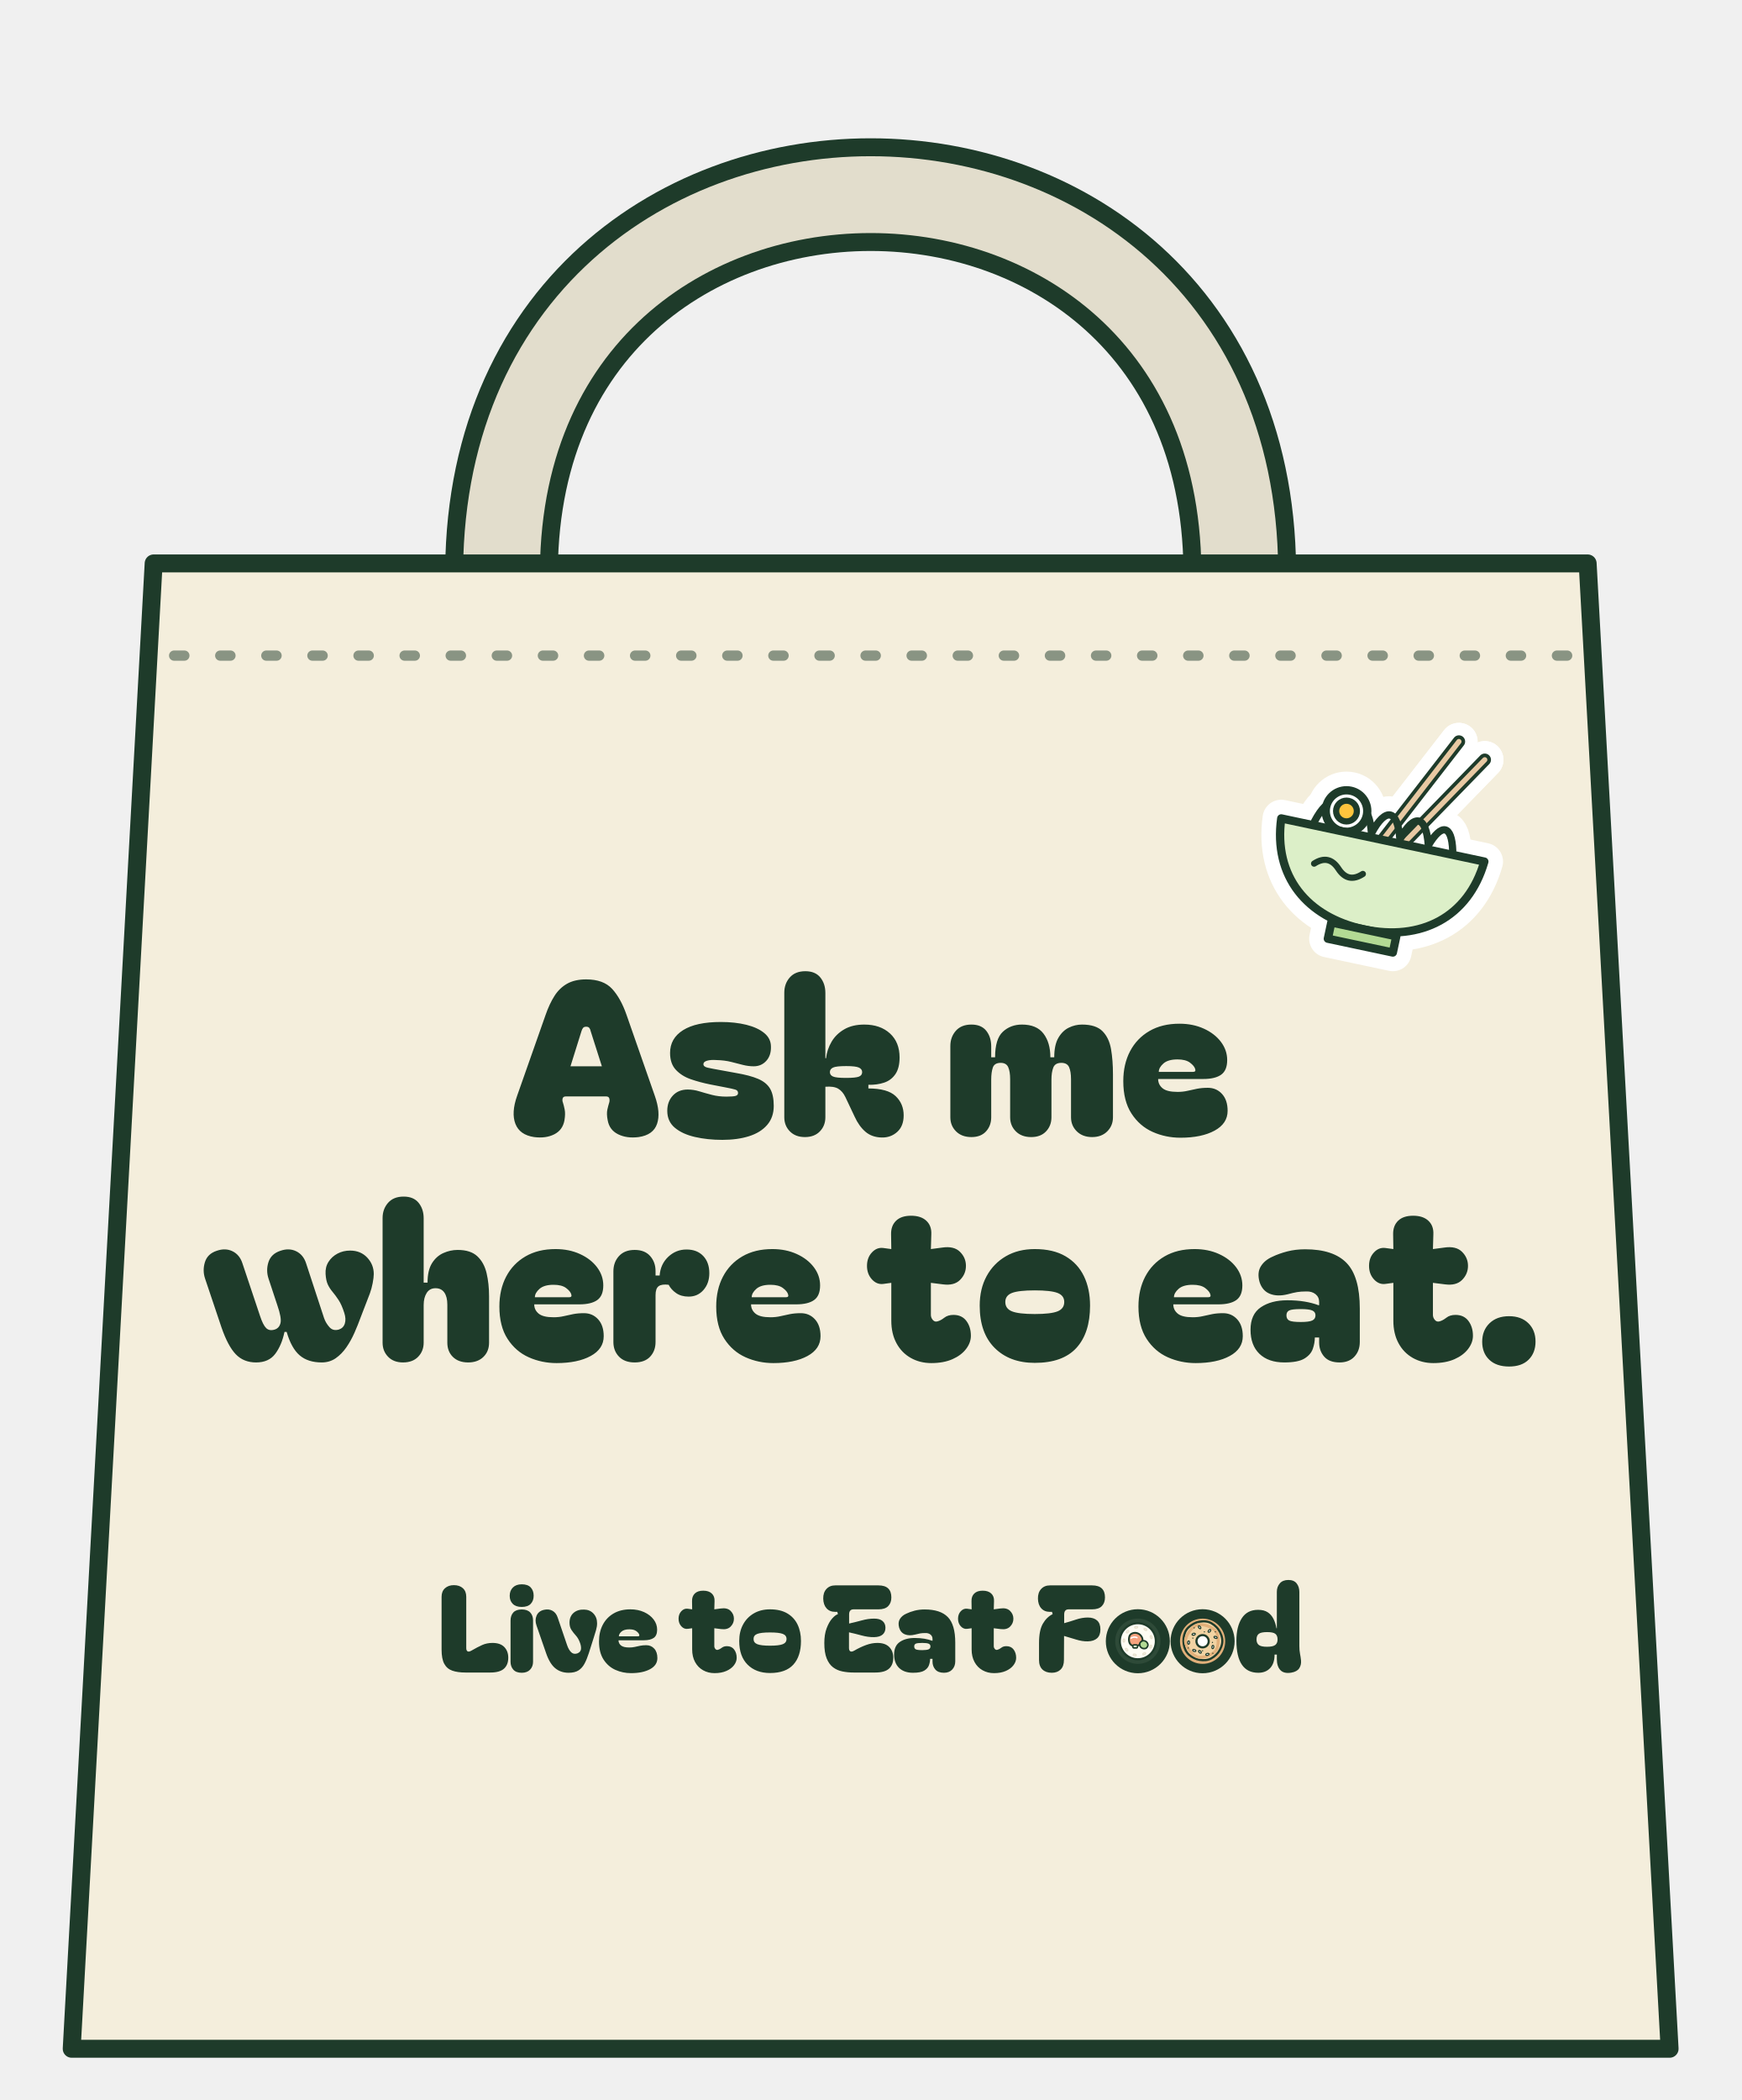
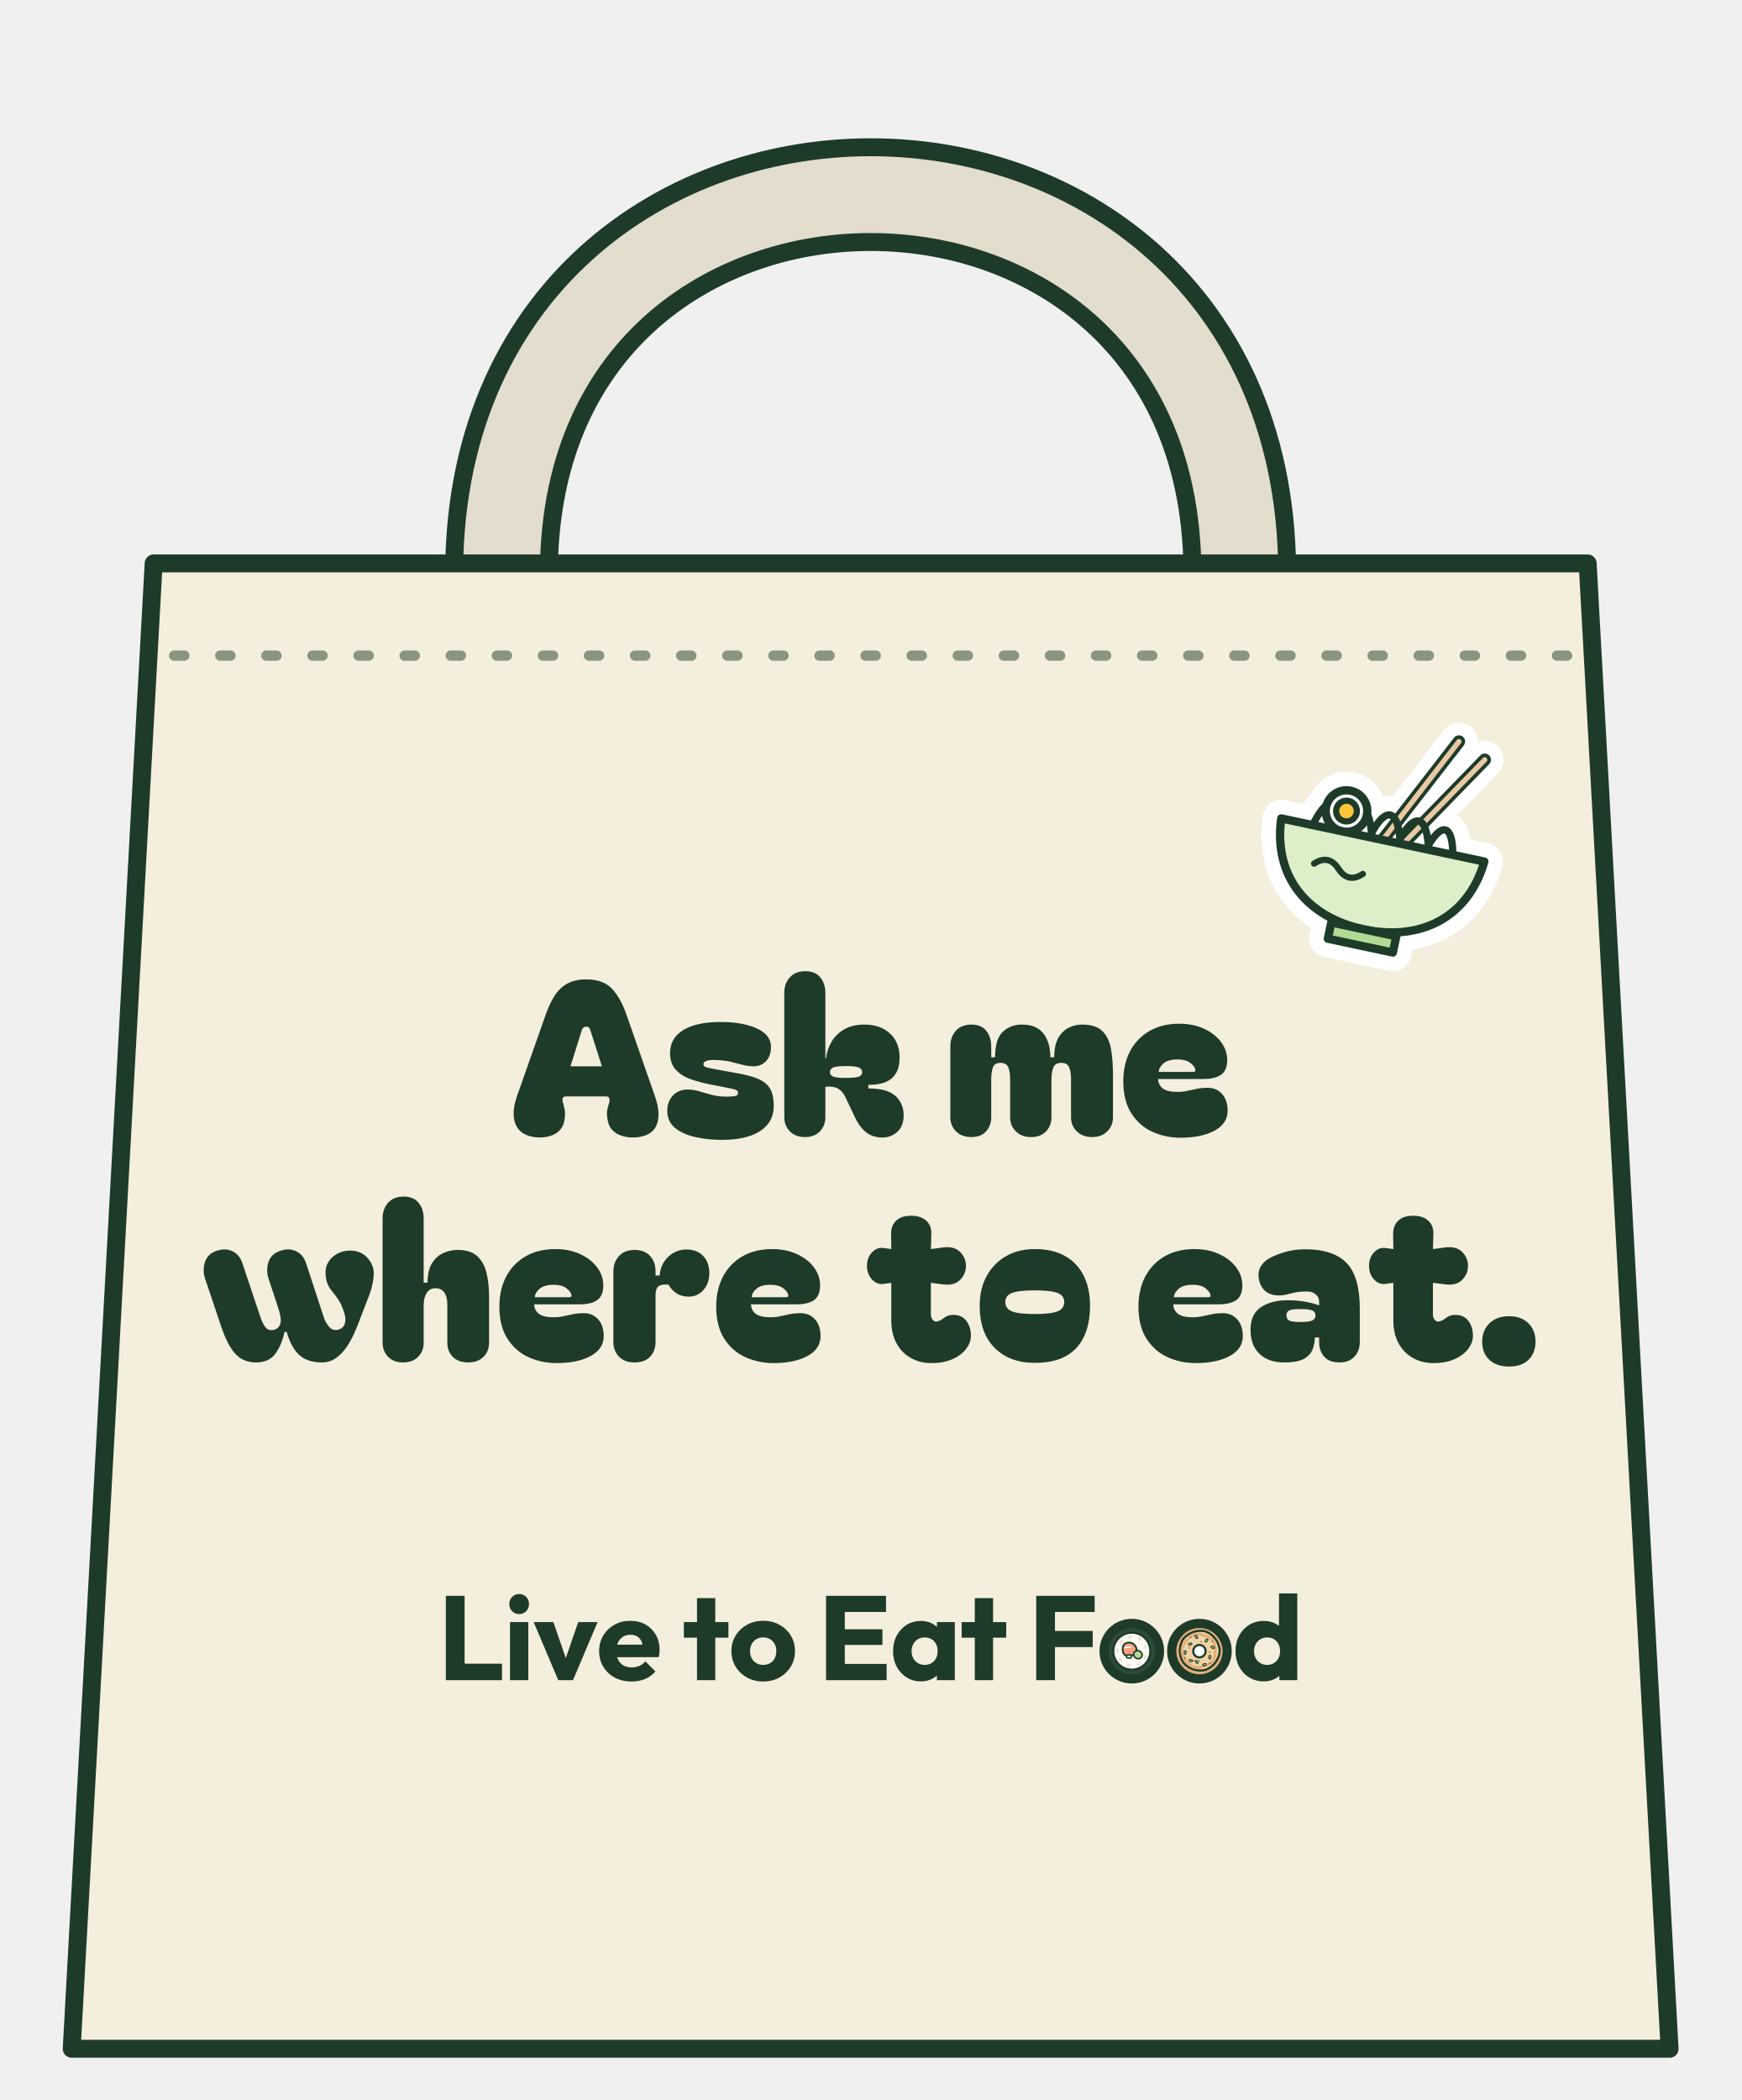
<svg xmlns="http://www.w3.org/2000/svg" viewBox="30.0 40.0 340.0 410.0" role="img" aria-label="Natural canvas tote: Ask me where to eat">
  <path d="M128 156 C124 52 276 52 272 156" fill="none" stroke="#1E3B2A" stroke-width="22" stroke-linecap="round" />
  <path d="M128 156 C124 52 276 52 272 156" fill="none" stroke="#E2DDCC" stroke-width="15" stroke-linecap="round" />
  <path d="M60 150 L340 150 L356 440 L44 440 Z" fill="#F4EEDC" stroke="#1E3B2A" stroke-width="3.5" stroke-linejoin="round" />
  <path d="M64 168 H336" stroke="#1E3B2A" stroke-width="2" stroke-dasharray="2 7" stroke-linecap="round" stroke-opacity=".5" />
  <path fill="#1E3B2A" d="M134.291 262.0Q131.477 261.58 130.637 259.417Q129.797 257.254 130.973 253.936L136.517 238.186Q137.273 236.002 138.26 234.448Q139.247 232.894 140.738 232.054Q142.229 231.214 144.455 231.214Q147.815 231.214 149.516 233.062Q151.217 234.91 152.351 238.186L157.853 253.936Q159.029 257.254 158.294 259.417Q157.559 261.58 154.703 262.0Q152.393 262.294 150.692 261.454Q148.991 260.614 148.655 258.724Q148.403 257.464 148.592 256.624Q148.781 255.784 148.949 255.28Q149.075 254.86 148.97 254.461Q148.865 254.062 148.319 254.062H140.507Q139.961 254.062 139.856 254.461Q139.751 254.86 139.919 255.28Q140.087 255.784 140.255 256.624Q140.423 257.464 140.213 258.724Q139.877 260.614 138.239 261.454Q136.601 262.294 134.291 262.0ZM147.521 248.182 145.337 241.336Q145.253 240.916 145.064 240.685Q144.875 240.454 144.455 240.454Q144.035 240.454 143.846 240.685Q143.657 240.916 143.531 241.336L141.389 248.182ZM171.041 262.546Q168.143 262.546 165.686 261.979Q163.229 261.412 161.759 260.173Q160.289 258.934 160.289 256.876Q160.289 255.07 161.381 253.894Q162.473 252.718 164.279 252.718Q165.413 252.718 166.568 253.075Q167.723 253.432 169.025 253.768Q170.327 254.104 171.839 254.104Q173.183 254.104 173.645 253.957Q174.107 253.81 174.107 253.39Q174.107 252.886 173.54 252.718Q172.973 252.55 171.629 252.298L168.605 251.71Q166.715 251.332 164.93 250.723Q163.145 250.114 161.99 248.896Q160.835 247.678 160.835 245.578Q160.835 242.722 163.376 241.126Q165.917 239.53 170.747 239.53Q173.519 239.53 175.724 240.076Q177.929 240.622 179.231 241.693Q180.533 242.764 180.533 244.36Q180.575 246.082 179.609 247.132Q178.643 248.182 177.173 248.182Q176.123 248.182 175.052 247.909Q173.981 247.636 172.742 247.321Q171.503 247.006 169.907 246.964Q168.773 246.88 168.059 247.09Q167.345 247.3 167.345 247.762Q167.345 248.266 168.185 248.455Q169.025 248.644 170.705 248.938L173.687 249.484Q176.417 249.946 178.034 250.639Q179.651 251.332 180.365 252.55Q181.079 253.768 181.079 255.91Q181.079 258.136 179.798 259.627Q178.517 261.118 176.249 261.832Q173.981 262.546 171.041 262.546ZM187.169 262.0Q185.321 262.0 184.229 260.887Q183.137 259.774 183.137 258.136V233.818Q183.137 232.054 184.208 230.836Q185.279 229.618 187.253 229.618Q189.185 229.618 190.172 230.836Q191.159 232.054 191.159 233.86V246.586L191.285 246.628Q191.495 244.864 192.377 243.373Q193.259 241.882 194.855 240.958Q196.451 240.034 198.761 240.034Q201.869 240.034 203.759 241.756Q205.649 243.478 205.649 246.46Q205.649 248.518 204.83 249.715Q204.011 250.912 202.625 251.374Q201.239 251.836 199.559 251.794V252.508Q203.297 252.508 204.872 253.999Q206.447 255.49 206.447 257.758Q206.447 259.858 205.187 260.992Q203.927 262.126 202.163 262.084Q200.231 262.042 198.971 260.95Q197.711 259.858 196.871 258.01L195.065 254.188Q194.519 253.054 193.658 252.55Q192.797 252.046 191.159 252.172V258.136Q191.159 259.774 190.088 260.887Q189.017 262.0 187.169 262.0ZM192.041 249.316Q192.041 249.904 192.65 250.177Q193.259 250.45 195.191 250.45Q197.081 250.45 197.711 250.198Q198.341 249.946 198.341 249.316Q198.341 248.728 197.711 248.434Q197.081 248.14 195.233 248.14Q193.259 248.14 192.65 248.434Q192.041 248.728 192.041 249.316ZM219.677 262.0Q217.787 262.0 216.674 260.887Q215.561 259.774 215.561 258.136V244.234Q215.561 242.47 216.632 241.252Q217.703 240.034 219.677 240.034Q221.609 240.034 222.575 241.252Q223.541 242.47 223.541 244.318V246.418H224.297Q224.297 242.848 225.809 241.441Q227.321 240.034 229.547 240.034Q232.403 240.034 233.747 241.798Q235.091 243.562 235.091 246.418H235.847Q235.847 244.024 236.645 242.638Q237.443 241.252 238.682 240.643Q239.921 240.034 241.265 240.034Q243.995 240.034 245.276 241.336Q246.557 242.638 246.935 244.822Q247.313 247.006 247.313 249.736V258.136Q247.313 259.774 246.2 260.887Q245.087 262.0 243.239 262.0Q241.391 262.0 240.257 260.887Q239.123 259.774 239.123 258.136V250.702Q239.123 249.19 238.745 248.35Q238.367 247.51 237.233 247.51Q236.015 247.51 235.658 248.434Q235.301 249.358 235.301 250.786V258.136Q235.301 259.774 234.251 260.887Q233.201 262.0 231.353 262.0Q229.463 262.0 228.35 260.887Q227.237 259.774 227.237 258.136V250.702Q227.237 249.19 226.859 248.35Q226.481 247.51 225.389 247.51Q224.171 247.51 223.856 248.434Q223.541 249.358 223.541 250.786V258.136Q223.541 259.774 222.533 260.887Q221.525 262.0 219.677 262.0ZM249.329 251.08Q249.329 247.762 250.652 245.242Q251.975 242.722 254.432 241.294Q256.889 239.866 260.291 239.866Q262.937 239.866 265.058 240.832Q267.179 241.798 268.397 243.415Q269.615 245.032 269.615 246.964Q269.615 248.98 268.439 249.82Q267.263 250.66 264.953 250.66H256.133Q256.133 251.752 256.994 252.466Q257.855 253.18 259.913 253.18Q260.963 253.18 261.866 252.97Q262.769 252.76 263.714 252.571Q264.659 252.382 265.835 252.382Q267.515 252.382 268.607 253.579Q269.699 254.776 269.699 256.876Q269.699 259.354 267.158 260.74Q264.617 262.126 260.501 262.126Q257.603 262.126 255.062 260.992Q252.521 259.858 250.925 257.401Q249.329 254.944 249.329 251.08ZM262.937 249.274Q263.567 249.274 263.357 248.686Q263.189 248.098 262.349 247.468Q261.509 246.838 259.913 246.838Q258.065 246.838 257.162 247.636Q256.259 248.434 256.259 249.274Z" />
  <path fill="#1E3B2A" d="M80.006 306.0Q77.57 306.0 76.037 304.404Q74.504 302.808 73.244 299.154L70.052 289.662Q69.506 288.066 70.01 286.428Q70.514 284.79 72.32 284.202Q74 283.614 75.386 284.286Q76.772 284.958 77.318 286.596L80.762 296.886Q81.35 298.692 81.98 299.301Q82.61 299.91 83.66 299.574Q84.542 299.28 84.773 298.293Q85.004 297.306 84.164 294.87L82.442 289.662Q81.896 288.024 82.421 286.407Q82.946 284.79 84.752 284.202Q86.432 283.614 87.818 284.286Q89.204 284.958 89.75 286.596L93.278 297.348Q93.614 298.314 94.328 299.112Q95.042 299.91 96.176 299.574Q97.058 299.28 97.331 298.398Q97.604 297.516 97.226 296.34Q96.722 294.744 96.113 293.82Q95.504 292.896 94.937 292.224Q94.37 291.552 94.013 290.796Q93.656 290.04 93.572 288.738Q93.488 287.394 94.139 286.365Q94.79 285.336 95.903 284.748Q97.016 284.16 98.36 284.16Q100.418 284.16 101.699 285.525Q102.98 286.89 102.98 288.738Q102.98 289.41 102.77 290.502Q102.56 291.594 102.224 292.518L100.46 297.096Q99.914 298.608 99.221 300.183Q98.528 301.758 97.625 303.06Q96.722 304.362 95.546 305.181Q94.37 306.0 92.816 306.0Q90.128 306.0 88.511 304.614Q86.894 303.228 85.97 300.036H85.55Q85.004 302.64 83.744 304.32Q82.484 306.0 80.006 306.0ZM108.692 306.0Q106.844 306.0 105.773 304.887Q104.702 303.774 104.702 302.136V277.818Q104.702 276.054 105.773 274.836Q106.844 273.618 108.818 273.618Q110.75 273.618 111.737 274.836Q112.724 276.054 112.724 277.86V290.418H113.48Q113.48 288.024 114.341 286.638Q115.202 285.252 116.567 284.643Q117.932 284.034 119.36 284.034Q121.88 284.034 123.203 285.273Q124.526 286.512 125.009 288.57Q125.492 290.628 125.492 293.064V302.136Q125.492 303.858 124.379 304.929Q123.266 306.0 121.418 306.0Q119.528 306.0 118.436 304.929Q117.344 303.858 117.344 302.136V294.702Q117.344 293.19 116.756 292.35Q116.168 291.51 115.034 291.51Q113.9 291.51 113.312 292.434Q112.724 293.358 112.724 294.786V302.136Q112.724 303.774 111.653 304.887Q110.582 306.0 108.692 306.0ZM127.508 295.08Q127.508 291.762 128.831 289.242Q130.154 286.722 132.611 285.294Q135.068 283.866 138.47 283.866Q141.116 283.866 143.237 284.832Q145.358 285.798 146.576 287.415Q147.794 289.032 147.794 290.964Q147.794 292.98 146.618 293.82Q145.442 294.66 143.132 294.66H134.312Q134.312 295.752 135.173 296.466Q136.034 297.18 138.092 297.18Q139.142 297.18 140.045 296.97Q140.948 296.76 141.893 296.571Q142.838 296.382 144.014 296.382Q145.694 296.382 146.786 297.579Q147.878 298.776 147.878 300.876Q147.878 303.354 145.337 304.74Q142.796 306.126 138.68 306.126Q135.782 306.126 133.241 304.992Q130.7 303.858 129.104 301.401Q127.508 298.944 127.508 295.08ZM141.116 293.274Q141.746 293.274 141.536 292.686Q141.368 292.098 140.528 291.468Q139.688 290.838 138.092 290.838Q136.244 290.838 135.341 291.636Q134.438 292.434 134.438 293.274ZM153.926 306.0Q151.952 306.0 150.86 304.866Q149.768 303.732 149.768 302.01V288.234Q149.768 286.428 150.86 285.231Q151.952 284.034 153.926 284.034Q155.9 284.034 156.95 285.231Q158.0 286.428 158.0 288.15V289.032H158.798Q158.966 286.806 160.478 285.378Q161.99 283.95 164.048 283.95Q166.106 283.95 167.303 285.21Q168.5 286.47 168.5 288.57Q168.5 290.544 167.366 291.846Q166.232 293.148 164.468 293.148Q162.998 293.148 162.011 292.455Q161.024 291.762 160.562 290.838Q159.218 290.67 158.609 291.111Q158.0 291.552 158.0 292.854V302.01Q158.0 303.732 156.95 304.866Q155.9 306.0 153.926 306.0ZM169.844 295.08Q169.844 291.762 171.167 289.242Q172.49 286.722 174.947 285.294Q177.404 283.866 180.806 283.866Q183.452 283.866 185.573 284.832Q187.694 285.798 188.912 287.415Q190.13 289.032 190.13 290.964Q190.13 292.98 188.954 293.82Q187.778 294.66 185.468 294.66H176.648Q176.648 295.752 177.509 296.466Q178.37 297.18 180.428 297.18Q181.478 297.18 182.381 296.97Q183.284 296.76 184.229 296.571Q185.174 296.382 186.35 296.382Q188.03 296.382 189.122 297.579Q190.214 298.776 190.214 300.876Q190.214 303.354 187.673 304.74Q185.132 306.126 181.016 306.126Q178.118 306.126 175.577 304.992Q173.036 303.858 171.44 301.401Q169.844 298.944 169.844 295.08ZM183.452 293.274Q184.082 293.274 183.872 292.686Q183.704 292.098 182.864 291.468Q182.024 290.838 180.428 290.838Q178.58 290.838 177.677 291.636Q176.774 292.434 176.774 293.274ZM211.844 306.126Q209.618 306.126 207.833 305.118Q206.048 304.11 205.04 302.241Q204.032 300.372 204.032 297.852V290.46L202.478 290.67Q201.218 290.838 200.252 289.788Q199.286 288.738 199.286 287.142Q199.286 285.546 200.252 284.517Q201.218 283.488 202.478 283.656L204.032 283.866L203.99 281.01Q203.948 279.33 204.956 278.343Q205.964 277.356 207.896 277.356Q209.828 277.356 210.878 278.343Q211.928 279.33 211.844 281.01L211.76 283.866L213.986 283.572Q216.254 283.236 217.43 284.391Q218.606 285.546 218.606 287.142Q218.606 288.738 217.451 289.893Q216.296 291.048 214.112 290.754L211.76 290.46V296.718Q211.76 297.264 212.138 297.705Q212.516 298.146 213.062 297.978Q213.692 297.81 214.385 297.264Q215.078 296.718 216.17 296.718Q217.808 296.718 218.69 297.894Q219.572 299.07 219.572 300.792Q219.572 302.136 218.627 303.375Q217.682 304.614 215.96 305.37Q214.238 306.126 211.844 306.126ZM232.046 306.084Q227.132 306.084 224.213 303.165Q221.294 300.246 221.294 294.912Q221.294 291.636 222.638 289.158Q223.982 286.68 226.397 285.273Q228.812 283.866 232.046 283.866Q235.658 283.866 238.052 285.273Q240.446 286.68 241.643 289.158Q242.84 291.636 242.84 294.912Q242.84 300.246 240.173 303.165Q237.506 306.084 232.046 306.084ZM226.292 294.198Q226.292 295.5 227.594 296.025Q228.896 296.55 232.046 296.55Q235.196 296.55 236.498 296.025Q237.8 295.5 237.8 294.198Q237.8 292.938 236.498 292.434Q235.196 291.93 232.046 291.93Q228.896 291.93 227.594 292.434Q226.292 292.938 226.292 294.198ZM252.29 295.08Q252.29 291.762 253.613 289.242Q254.936 286.722 257.393 285.294Q259.85 283.866 263.252 283.866Q265.898 283.866 268.019 284.832Q270.14 285.798 271.358 287.415Q272.576 289.032 272.576 290.964Q272.576 292.98 271.4 293.82Q270.224 294.66 267.914 294.66H259.094Q259.094 295.752 259.955 296.466Q260.816 297.18 262.874 297.18Q263.924 297.18 264.827 296.97Q265.73 296.76 266.675 296.571Q267.62 296.382 268.796 296.382Q270.476 296.382 271.568 297.579Q272.66 298.776 272.66 300.876Q272.66 303.354 270.119 304.74Q267.578 306.126 263.462 306.126Q260.564 306.126 258.023 304.992Q255.482 303.858 253.886 301.401Q252.29 298.944 252.29 295.08ZM265.898 293.274Q266.528 293.274 266.318 292.686Q266.15 292.098 265.31 291.468Q264.47 290.838 262.874 290.838Q261.026 290.838 260.123 291.636Q259.22 292.434 259.22 293.274ZM280.766 306.0Q277.658 306.0 275.915 304.32Q274.172 302.64 274.172 299.616Q274.172 296.592 276.188 295.227Q278.204 293.862 281.354 293.862Q283.202 293.862 284.714 294.114Q286.226 294.366 287.444 294.828H287.57V294.198Q287.57 293.232 286.856 292.665Q286.142 292.098 285.05 292.14Q284.0 292.14 283.265 292.266Q282.53 292.392 281.438 292.686Q279.422 293.19 277.952 292.602Q276.482 292.014 275.936 290.292Q275.432 288.486 276.167 287.268Q276.902 286.05 278.414 285.378Q279.716 284.748 281.333 284.328Q282.95 283.908 284.84 283.908Q290.342 283.908 292.925 286.575Q295.508 289.242 295.508 295.5V302.01Q295.508 303.732 294.458 304.866Q293.408 306.0 291.56 306.0Q289.544 306.0 288.557 304.866Q287.57 303.732 287.57 302.094V301.128H286.73Q286.73 302.22 286.331 303.354Q285.932 304.488 284.693 305.244Q283.454 306.0 280.766 306.0ZM281.186 296.802Q281.186 297.516 281.711 297.81Q282.236 298.104 284.0 298.104Q285.596 298.104 286.226 297.81Q286.856 297.516 286.856 296.802Q286.856 296.13 286.226 295.857Q285.596 295.584 284.0 295.584Q282.236 295.584 281.711 295.857Q281.186 296.13 281.186 296.802ZM309.872 306.126Q307.646 306.126 305.861 305.118Q304.076 304.11 303.068 302.241Q302.06 300.372 302.06 297.852V290.46L300.506 290.67Q299.246 290.838 298.28 289.788Q297.314 288.738 297.314 287.142Q297.314 285.546 298.28 284.517Q299.246 283.488 300.506 283.656L302.06 283.866L302.018 281.01Q301.976 279.33 302.984 278.343Q303.992 277.356 305.924 277.356Q307.856 277.356 308.906 278.343Q309.956 279.33 309.872 281.01L309.788 283.866L312.014 283.572Q314.282 283.236 315.458 284.391Q316.634 285.546 316.634 287.142Q316.634 288.738 315.479 289.893Q314.324 291.048 312.14 290.754L309.788 290.46V296.718Q309.788 297.264 310.166 297.705Q310.544 298.146 311.09 297.978Q311.72 297.81 312.413 297.264Q313.106 296.718 314.198 296.718Q315.836 296.718 316.718 297.894Q317.6 299.07 317.6 300.792Q317.6 302.136 316.655 303.375Q315.71 304.614 313.988 305.37Q312.266 306.126 309.872 306.126ZM324.656 306.798Q322.178 306.798 320.792 305.475Q319.406 304.152 319.406 301.968Q319.406 299.742 320.834 298.356Q322.262 296.97 324.656 296.97Q327.008 296.97 328.415 298.335Q329.822 299.7 329.822 301.926Q329.822 304.11 328.478 305.454Q327.134 306.798 324.656 306.798Z" />
-   <g transform="translate(200.0 360.0) rotate(0) translate(-85.0 -12.0) scale(0.235) translate(2.0 2.0)">
-     <circle cx="581.7" cy="50.9" r="22.7" fill="#2E4A38" stroke="#1E3B2A" stroke-width="0.0" />
-     <circle cx="581.7" cy="50.9" r="15.0" fill="#FFFDF4" stroke="#1E3B2A" stroke-width="1.8" />
-     <ellipse cx="592.4" cy="55.4" rx="1.3" ry="0.7" fill="none" stroke="#E8E2CF" stroke-width="1.0" transform="rotate(113 592.4 55.4)" />
-     <ellipse cx="587.0" cy="61.3" rx="1.3" ry="0.7" fill="none" stroke="#E8E2CF" stroke-width="1.0" transform="rotate(153 587.0 61.3)" />
-     <ellipse cx="579.1" cy="62.3" rx="1.3" ry="0.7" fill="none" stroke="#E8E2CF" stroke-width="1.0" transform="rotate(193 579.1 62.3)" />
-     <ellipse cx="572.4" cy="57.9" rx="1.3" ry="0.7" fill="none" stroke="#E8E2CF" stroke-width="1.0" transform="rotate(233 572.4 57.9)" />
-     <ellipse cx="570.1" cy="50.3" rx="1.3" ry="0.7" fill="none" stroke="#E8E2CF" stroke-width="1.0" transform="rotate(273 570.1 50.3)" />
-     <ellipse cx="573.2" cy="43.0" rx="1.3" ry="0.7" fill="none" stroke="#E8E2CF" stroke-width="1.0" transform="rotate(313 573.2 43.0)" />
-     <ellipse cx="580.3" cy="39.3" rx="1.3" ry="0.7" fill="none" stroke="#E8E2CF" stroke-width="1.0" transform="rotate(353 580.3 39.3)" />
-     <ellipse cx="588.0" cy="41.1" rx="1.3" ry="0.7" fill="none" stroke="#E8E2CF" stroke-width="1.0" transform="rotate(393 588.0 41.1)" />
-     <ellipse cx="592.8" cy="47.5" rx="1.3" ry="0.7" fill="none" stroke="#E8E2CF" stroke-width="1.0" transform="rotate(433 592.8 47.5)" />
-     <path d="M585.6 49.4 C585.6 50.7 584.5 52.4 583.4 53.4 C582.4 54.3 580.8 55.2 579.4 55.2 C578.1 55.2 576.3 54.3 575.5 53.4 C574.6 52.4 574.3 50.7 574.3 49.4 C574.3 48.1 574.6 46.3 575.5 45.4 C576.3 44.5 578.1 43.9 579.4 43.9 C580.8 43.9 582.4 44.5 583.4 45.4 C584.5 46.3 585.6 48.1 585.6 49.4Z" fill="#F6A27E" stroke="#1E3B2A" stroke-width="1.5" stroke-linejoin="round" />
-     <path d="M576.1 48.3 q2.3 -1.5 4.9 -0.4" fill="none" stroke="#FFFFFF" stroke-width="1.2" stroke-linecap="round" />
-     <path d="M590.1 53.9 C590.2 54.8 589.4 56.1 588.7 56.6 C588.0 57.1 586.7 57.1 585.9 56.9 C585.1 56.7 584.1 56.0 583.7 55.3 C583.3 54.5 583.1 53.2 583.4 52.4 C583.8 51.6 584.9 50.7 585.8 50.5 C586.7 50.3 588.0 50.7 588.7 51.3 C589.4 51.8 590.1 53.0 590.1 53.9Z" fill="#B3DA94" stroke="#1E3B2A" stroke-width="1.3" stroke-linejoin="round" />
-     <rect x="577.6" y="53.9" width="3.8" height="2.6" rx="0.8" fill="#DCEFC8" stroke="#1E3B2A" stroke-width="1.2" />
-     <circle cx="581.7" cy="50.9" r="22.7" fill="none" stroke="#1E3B2A" stroke-width="7.8" />
-     <circle cx="635.5" cy="50.9" r="22.7" fill="#E2B07A" stroke="#1E3B2A" stroke-width="0.0" />
-     <path d="M651.9 50.9 C651.9 54.1 650.3 57.7 648.4 60.3 C646.5 62.8 643.4 65.2 640.4 66.1 C637.5 67.0 633.6 66.7 630.7 65.8 C627.7 64.8 624.4 62.8 622.6 60.3 C620.7 57.8 619.7 54.1 619.6 50.9 C619.5 47.7 620.4 43.8 622.2 41.2 C624.0 38.7 627.4 36.4 630.4 35.3 C633.5 34.3 637.6 34.0 640.7 35.0 C643.7 36.0 646.9 38.6 648.7 41.3 C650.6 43.9 652.0 47.7 651.9 50.9Z" fill="#F1D3A3" stroke="#1E3B2A" stroke-width="1.8" stroke-linejoin="round" />
-     <path d="M648.4 50.9 C648.4 53.6 647.9 56.8 646.4 58.8 C644.9 60.8 642.0 62.3 639.5 63.2 C637.0 64.0 633.7 64.7 631.3 63.9 C628.8 63.2 626.4 60.9 624.7 58.7 C623.1 56.6 621.4 53.5 621.3 50.9 C621.3 48.3 622.8 45.1 624.5 42.9 C626.1 40.6 628.6 38.2 631.1 37.4 C633.6 36.6 637.1 37.3 639.6 38.2 C642.2 39.1 645.2 40.7 646.6 42.8 C648.1 44.9 648.5 48.2 648.4 50.9Z" fill="none" stroke="#E2B07A" stroke-width="2.4" stroke-linejoin="round" />
-     <circle cx="635.5" cy="50.9" r="5.1" fill="#FFFFFF" stroke="#1E3B2A" stroke-width="1.8" />
-     <ellipse cx="628.6" cy="58.6" rx="1.4" ry="0.8" fill="#FFFFFF" stroke="#1E3B2A" stroke-width="0.9" transform="rotate(19 628.6 58.6)" />
-     <ellipse cx="623.9" cy="52.0" rx="1.4" ry="0.8" fill="#FFFFFF" stroke="#1E3B2A" stroke-width="0.9" transform="rotate(93 623.9 52.0)" />
-     <ellipse cx="628.1" cy="45.1" rx="1.4" ry="0.8" fill="#FFFFFF" stroke="#1E3B2A" stroke-width="0.9" transform="rotate(166 628.1 45.1)" />
-     <ellipse cx="633.0" cy="39.3" rx="1.4" ry="0.8" fill="#FFFFFF" stroke="#1E3B2A" stroke-width="0.9" transform="rotate(234 633.0 39.3)" />
-     <ellipse cx="641.2" cy="42.3" rx="1.4" ry="0.8" fill="#FFFFFF" stroke="#1E3B2A" stroke-width="0.9" transform="rotate(312 641.2 42.3)" />
-     <ellipse cx="646.3" cy="47.7" rx="1.4" ry="0.8" fill="#FFFFFF" stroke="#1E3B2A" stroke-width="0.9" transform="rotate(380 646.3 47.7)" />
-     <ellipse cx="644.0" cy="55.7" rx="1.4" ry="0.8" fill="#FFFFFF" stroke="#1E3B2A" stroke-width="0.9" transform="rotate(458 644.0 55.7)" />
-     <ellipse cx="639.5" cy="61.8" rx="1.4" ry="0.8" fill="#FFFFFF" stroke="#1E3B2A" stroke-width="0.9" transform="rotate(526 639.5 61.8)" />
-     <ellipse cx="633.3" cy="59.7" rx="1.4" ry="0.8" fill="#FFFFFF" stroke="#1E3B2A" stroke-width="0.9" transform="rotate(584 633.3 59.7)" />
-     <circle cx="623.6" cy="56.5" r="0.5" fill="#1E3B2A" />
-     <circle cx="627.4" cy="48.3" r="0.5" fill="#1E3B2A" />
-     <circle cx="628.5" cy="39.8" r="0.5" fill="#1E3B2A" />
-     <circle cx="637.0" cy="43.1" r="0.5" fill="#1E3B2A" />
-     <circle cx="646.1" cy="43.1" r="0.5" fill="#1E3B2A" />
-     <circle cx="643.7" cy="51.9" r="0.5" fill="#1E3B2A" />
-     <circle cx="644.0" cy="60.9" r="0.5" fill="#1E3B2A" />
-     <circle cx="635.5" cy="58.8" r="0.5" fill="#1E3B2A" />
-     <circle cx="635.5" cy="50.9" r="22.7" fill="none" stroke="#1E3B2A" stroke-width="7.8" />
-     <path fill="#1E3B2A" d="M3.2 14Q3.2 9.4 6.05 6.85Q8.9 4.3 13.4 4.3Q18.1 4.3 20.9 6.85Q23.7 9.4 23.7 14V56.6Q23.7 58.5 24.7 59.25Q25.7 60 28.0 58.7Q33.0 55.8 36.9 54.05Q40.8 52.3 45.5 52.3Q52.0 52.3 55.3 55.7Q58.6 59.1 58.6 64.6Q58.6 70.5 55.05 73.7Q51.5 76.9 43.7 76.9H23.1Q16.5 76.9 12.1 75.35Q7.7 73.8 5.45 69.7Q3.2 65.6 3.2 57.8ZM59.8 13.2Q59.8 8.9 62.45 6.25Q65.1 3.6 69.8 3.6Q74.8 3.6 77.25 6.2Q79.7 8.8 79.7 13.1Q79.7 17.3 77.25 19.85Q74.8 22.4 69.8 22.4Q64.9 22.4 62.35 19.85Q59.8 17.3 59.8 13.2ZM69.8 77.1Q65.1 77.1 62.8 74.5Q60.5 71.9 60.5 68.0V33.8Q60.5 29.5 62.8 27Q65.1 24.5 69.8 24.5Q74.5 24.5 76.85 27Q79.2 29.5 79.2 33.6V68.0Q79.2 71.9 76.75 74.5Q74.3 77.1 69.8 77.1ZM108.7 77.1Q102.2 77.1 97.6 73.3Q93.0 69.5 90.0 60.7L82.1 37.9Q80.5 33.4 82.15 29.6Q83.8 25.8 88.3 24.8Q92.3 23.9 95.35 25.6Q98.4 27.3 99.7 31.3L107.5 54.2Q108.9 58.2 110.95 60.1Q113.0 62 116.0 61Q118.8 59.9 119.05 57.35Q119.3 54.8 117.9 51.4Q116.7 48.3 114.7 46.1Q112.7 43.9 111.1 41.5Q109.5 39.1 109.5 35.5Q109.5 30.3 112.85 27.35Q116.2 24.4 121.7 24.6Q126.4 24.7 129.4 27.9Q132.4 31.1 132.4 36Q132.4 38.7 131.5 41.8Q130.6 44.9 129.5 48.3L125.5 60.9Q123.9 65.9 121.95 69.55Q120.0 73.2 116.95 75.15Q113.9 77.1 108.7 77.1ZM134.0 51.1Q134.0 43.2 137.15 37.2Q140.3 31.2 146.15 27.8Q152.0 24.4 160.1 24.4Q166.4 24.4 171.45 26.7Q176.5 29 179.4 32.85Q182.3 36.7 182.3 41.3Q182.3 46.1 179.5 48.1Q176.7 50.1 171.2 50.1H150.2Q150.2 52.7 152.25 54.4Q154.3 56.1 159.2 56.1Q161.7 56.1 163.85 55.6Q166.0 55.1 168.25 54.65Q170.5 54.2 173.3 54.2Q177.3 54.2 179.9 57.05Q182.5 59.9 182.5 64.9Q182.5 70.8 176.45 74.1Q170.4 77.4 160.6 77.4Q153.7 77.4 147.65 74.7Q141.6 72.0 137.8 66.15Q134.0 60.3 134.0 51.1ZM166.4 46.8Q167.9 46.8 167.4 45.4Q167.0 44 165.0 42.5Q163.0 41 159.2 41Q154.8 41 152.65 42.9Q150.5 44.8 150.5 46.8ZM230.0 77.4Q224.7 77.4 220.45 75.0Q216.2 72.6 213.8 68.15Q211.4 63.7 211.4 57.7V40.1L207.7 40.6Q204.7 41 202.4 38.5Q200.1 36 200.1 32.2Q200.1 28.4 202.4 25.95Q204.7 23.5 207.7 23.9L211.4 24.4L211.3 17.6Q211.2 13.6 213.6 11.25Q216 8.9 220.6 8.9Q225.2 8.9 227.7 11.25Q230.2 13.6 230.0 17.6L229.8 24.4L235.1 23.7Q240.5 22.9 243.3 25.65Q246.1 28.4 246.1 32.2Q246.1 36 243.35 38.75Q240.6 41.5 235.4 40.8L229.8 40.1V55Q229.8 56.3 230.7 57.35Q231.6 58.4 232.9 58Q234.4 57.6 236.05 56.3Q237.7 55 240.3 55Q244.2 55 246.3 57.8Q248.4 60.6 248.4 64.7Q248.4 67.9 246.15 70.85Q243.9 73.8 239.8 75.6Q235.7 77.4 230.0 77.4ZM276.1 77.3Q264.4 77.3 257.45 70.35Q250.5 63.4 250.5 50.7Q250.5 42.9 253.7 37Q256.9 31.1 262.65 27.75Q268.4 24.4 276.1 24.4Q284.7 24.4 290.4 27.75Q296.1 31.1 298.95 37Q301.8 42.9 301.8 50.7Q301.8 63.4 295.45 70.35Q289.1 77.3 276.1 77.3ZM262.4 49Q262.4 52.1 265.5 53.35Q268.6 54.6 276.1 54.6Q283.6 54.6 286.7 53.35Q289.8 52.1 289.8 49Q289.8 46 286.7 44.8Q283.6 43.6 276.1 43.6Q268.6 43.6 265.5 44.8Q262.4 46 262.4 49ZM345.6 76.9Q340.7 76.9 336.25 76.0Q331.8 75.1 328.45 72.55Q325.1 70.0 323.15 65.15Q321.2 60.3 321.2 52.4Q321.2 45.3 323.1 40.2Q325.0 35.1 327.65 32.1Q330.3 29.1 332.5 28.4L332.0 26.5H330.3Q325.7 26.5 323.05 23.55Q320.4 20.6 320.3 15.5Q320.2 10.5 322.95 7.5Q325.7 4.5 330.3 4.5H366.2Q376.9 4.5 376.9 14.5Q376.9 19 374.3 21.7Q371.7 24.4 366.2 24.4H345.5Q341.8 24.4 341.8 28.7V36.2Q346.8 35.1 352.25 33.6Q357.7 32.1 362.6 32.1Q367.3 32.1 369.65 34.15Q372.0 36.2 372.0 39.7Q372.0 43.3 369.65 45.35Q367.3 47.4 362.6 47.5Q357.7 47.6 352.2 46.1Q346.7 44.6 341.7 43.5V56.6Q341.7 58.5 342.75 59.25Q343.8 60 346.1 58.7Q351.1 55.8 355.9 54.05Q360.7 52.3 365.3 52.3Q371.8 52.3 375.15 55.7Q378.5 59.1 378.5 64.6Q378.5 70.5 374.95 73.7Q371.4 76.9 363.5 76.9ZM394.9 77.1Q387.5 77.1 383.35 73.1Q379.2 69.1 379.2 61.9Q379.2 54.7 384.0 51.45Q388.8 48.2 396.3 48.2Q400.7 48.2 404.3 48.8Q407.9 49.4 410.8 50.5H411.1V49Q411.1 46.7 409.4 45.35Q407.7 44 405.1 44.1Q402.6 44.1 400.85 44.4Q399.1 44.7 396.5 45.4Q391.7 46.6 388.2 45.2Q384.7 43.8 383.4 39.7Q382.2 35.4 383.95 32.5Q385.7 29.6 389.3 28Q392.4 26.5 396.25 25.5Q400.1 24.5 404.6 24.5Q417.7 24.5 423.85 30.85Q430.0 37.2 430.0 52.1V67.6Q430.0 71.7 427.5 74.4Q425.0 77.1 420.6 77.1Q415.8 77.1 413.45 74.4Q411.1 71.7 411.1 67.8V65.5H409.1Q409.1 68.1 408.15 70.8Q407.2 73.5 404.25 75.3Q401.3 77.1 394.9 77.1ZM395.9 55.2Q395.9 56.9 397.15 57.6Q398.4 58.3 402.6 58.3Q406.4 58.3 407.9 57.6Q409.4 56.9 409.4 55.2Q409.4 53.6 407.9 52.95Q406.4 52.3 402.6 52.3Q398.4 52.3 397.15 52.95Q395.9 53.6 395.9 55.2ZM462.2 77.4Q456.9 77.4 452.65 75.0Q448.4 72.6 446.0 68.15Q443.6 63.7 443.6 57.7V40.1L439.9 40.6Q436.9 41 434.6 38.5Q432.3 36 432.3 32.2Q432.3 28.4 434.6 25.95Q436.9 23.5 439.9 23.9L443.6 24.4L443.5 17.6Q443.4 13.6 445.8 11.25Q448.2 8.9 452.8 8.9Q457.4 8.9 459.9 11.25Q462.4 13.6 462.2 17.6L462.0 24.4L467.3 23.7Q472.7 22.9 475.5 25.65Q478.3 28.4 478.3 32.2Q478.3 36 475.55 38.75Q472.8 41.5 467.6 40.8L462.0 40.1V55Q462.0 56.3 462.9 57.35Q463.8 58.4 465.1 58Q466.6 57.6 468.25 56.3Q469.9 55 472.5 55Q476.4 55 478.5 57.8Q480.6 60.6 480.6 64.7Q480.6 67.9 478.35 70.85Q476.1 73.8 472.0 75.6Q467.9 77.4 462.2 77.4ZM510.2 77.1Q505.3 77.1 502.45 74.4Q499.6 71.7 499.6 66.5V52.4Q499.6 41.8 502.8 36.3Q506.0 30.8 510.9 28.4L510.4 26.5H508.7Q504.1 26.5 501.45 23.55Q498.8 20.6 498.7 15.5Q498.6 10.5 501.35 7.5Q504.1 4.5 508.7 4.5H543.7Q554.4 4.5 554.4 14.5Q554.4 19 551.8 21.7Q549.2 24.4 543.7 24.4H524.2Q520.5 24.4 520.5 28.7V35.9Q525.2 34.6 530.3 32.9Q535.4 31.2 540.1 31.2Q545.1 31.2 547.85 33.65Q550.6 36.1 550.6 41.1Q550.6 46 547.85 48.45Q545.1 50.9 540.1 51Q535.4 51.1 530.25 49.45Q525.1 47.8 520.4 46.5L520.3 66.5Q520.3 71.7 517.55 74.4Q514.8 77.1 510.2 77.1ZM681.8 77.1Q663.6 77.1 663.6 50.3Q663.6 38.7 668.1 31.75Q672.6 24.8 681.6 24.8Q686.5 24.8 689.55 26.8Q692.6 28.8 694.35 32.25Q696.1 35.7 696.9 40.2L697.2 40.1V9.8Q697.2 5.7 699.65 2.85Q702.1 -1.4210854715202004e-14 706.8 -1.4210854715202004e-14Q711.4 -1.4210854715202004e-14 713.65 2.85Q715.9 5.7 715.9 10V55Q715.9 58.4 716.45 61.25Q717 64.1 717.3 66.9Q717.6 70.7 715.75 73.45Q713.9 76.2 709.2 77.0Q703.1 78.0 700.15 74.9Q697.2 71.8 697.2 65.7V62H695.3Q695.3 69.3 691.65 73.2Q688 77.1 681.8 77.1ZM680.3 49.4Q680.3 52.5 682.2 54Q684.1 55.5 689 55.5Q694 55.5 695.9 54Q697.8 52.5 697.8 49.4Q697.8 46.2 695.95 44.75Q694.1 43.3 689.1 43.3Q684.1 43.3 682.2 44.75Q680.3 46.2 680.3 49.4Z" />
+   <g transform="translate(200.0 360.0) rotate(0) translate(-85.0 -8.9) scale(0.2333) translate(2.0 2.0)">
+     <circle cx="580.9" cy="46.3" r="23.2" fill="#2E4A38" stroke="#1E3B2A" stroke-width="0.0" />
+     <circle cx="580.9" cy="46.3" r="15.5" fill="#FFFDF4" stroke="#1E3B2A" stroke-width="1.8" />
+     <ellipse cx="591.9" cy="51.0" rx="1.4" ry="0.7" fill="none" stroke="#E8E2CF" stroke-width="1.0" transform="rotate(113 591.9 51.0)" />
+     <ellipse cx="586.4" cy="57.0" rx="1.4" ry="0.7" fill="none" stroke="#E8E2CF" stroke-width="1.0" transform="rotate(153 586.4 57.0)" />
+     <ellipse cx="578.2" cy="58.0" rx="1.4" ry="0.7" fill="none" stroke="#E8E2CF" stroke-width="1.0" transform="rotate(193 578.2 58.0)" />
+     <ellipse cx="571.3" cy="53.5" rx="1.4" ry="0.7" fill="none" stroke="#E8E2CF" stroke-width="1.0" transform="rotate(233 571.3 53.5)" />
+     <ellipse cx="568.9" cy="45.7" rx="1.4" ry="0.7" fill="none" stroke="#E8E2CF" stroke-width="1.0" transform="rotate(273 568.9 45.7)" />
+     <ellipse cx="572.1" cy="38.1" rx="1.4" ry="0.7" fill="none" stroke="#E8E2CF" stroke-width="1.0" transform="rotate(313 572.1 38.1)" />
+     <ellipse cx="579.4" cy="34.4" rx="1.4" ry="0.7" fill="none" stroke="#E8E2CF" stroke-width="1.0" transform="rotate(353 579.4 34.4)" />
+     <ellipse cx="587.4" cy="36.2" rx="1.4" ry="0.7" fill="none" stroke="#E8E2CF" stroke-width="1.0" transform="rotate(393 587.4 36.2)" />
+     <ellipse cx="592.4" cy="42.8" rx="1.4" ry="0.7" fill="none" stroke="#E8E2CF" stroke-width="1.0" transform="rotate(433 592.4 42.8)" />
+     <path d="M584.9 44.8 C584.9 46.1 583.7 47.9 582.7 48.9 C581.6 49.9 579.9 50.7 578.6 50.7 C577.2 50.7 575.3 49.9 574.5 48.9 C573.6 47.9 573.3 46.1 573.3 44.8 C573.3 43.4 573.6 41.6 574.5 40.6 C575.3 39.7 577.2 39.1 578.6 39.1 C579.9 39.1 581.6 39.7 582.7 40.6 C583.7 41.6 584.9 43.4 584.9 44.8Z" fill="#F6A27E" stroke="#1E3B2A" stroke-width="1.5" stroke-linejoin="round" />
+     <path d="M575.1 43.6 q2.3 -1.5 5.0 -0.4" fill="none" stroke="#FFFFFF" stroke-width="1.2" stroke-linecap="round" />
+     <path d="M589.6 49.4 C589.6 50.3 588.9 51.7 588.1 52.2 C587.4 52.7 586.1 52.7 585.2 52.5 C584.4 52.3 583.4 51.6 583.0 50.8 C582.5 50.0 582.3 48.6 582.7 47.8 C583.0 47.0 584.2 46.1 585.1 45.9 C586.0 45.7 587.4 46.1 588.1 46.7 C588.9 47.3 589.6 48.5 589.6 49.4Z" fill="#B3DA94" stroke="#1E3B2A" stroke-width="1.3" stroke-linejoin="round" />
+     <rect x="576.6" y="49.4" width="3.9" height="2.7" rx="0.8" fill="#DCEFC8" stroke="#1E3B2A" stroke-width="1.2" />
+     <circle cx="580.9" cy="46.3" r="23.2" fill="none" stroke="#1E3B2A" stroke-width="7.7" />
+     <circle cx="637.5" cy="46.3" r="23.2" fill="#E2B07A" stroke="#1E3B2A" stroke-width="0.0" />
+     <path d="M654.4 46.3 C654.4 49.6 652.7 53.3 650.8 55.9 C648.8 58.5 645.6 61.0 642.6 61.9 C639.5 62.9 635.6 62.6 632.5 61.6 C629.5 60.6 626.1 58.5 624.2 56.0 C622.3 53.4 621.2 49.6 621.1 46.3 C621.1 43.0 622.0 39.0 623.8 36.4 C625.7 33.7 629.1 31.4 632.3 30.3 C635.5 29.2 639.7 28.9 642.8 29.9 C646.0 31.0 649.2 33.7 651.1 36.4 C653.1 39.1 654.5 43.0 654.4 46.3Z" fill="#F1D3A3" stroke="#1E3B2A" stroke-width="1.8" stroke-linejoin="round" />
+     <path d="M650.8 46.3 C650.8 49.0 650.2 52.3 648.7 54.4 C647.2 56.5 644.2 58.0 641.6 58.9 C639.0 59.8 635.7 60.5 633.1 59.7 C630.6 58.9 628.1 56.6 626.4 54.4 C624.7 52.1 623.0 49.0 622.9 46.3 C622.9 43.6 624.5 40.4 626.1 38.1 C627.8 35.7 630.4 33.2 633.0 32.4 C635.6 31.6 639.1 32.3 641.8 33.2 C644.4 34.1 647.4 35.8 649.0 38.0 C650.5 40.2 650.8 43.6 650.8 46.3Z" fill="none" stroke="#E2B07A" stroke-width="2.4" stroke-linejoin="round" />
+     <circle cx="637.5" cy="46.3" r="5.2" fill="#FFFFFF" stroke="#1E3B2A" stroke-width="1.8" />
+     <ellipse cx="630.4" cy="54.2" rx="1.5" ry="0.8" fill="#FFFFFF" stroke="#1E3B2A" stroke-width="0.9" transform="rotate(19 630.4 54.2)" />
+     <ellipse cx="625.6" cy="47.4" rx="1.5" ry="0.8" fill="#FFFFFF" stroke="#1E3B2A" stroke-width="0.9" transform="rotate(93 625.6 47.4)" />
+     <ellipse cx="629.8" cy="40.4" rx="1.5" ry="0.8" fill="#FFFFFF" stroke="#1E3B2A" stroke-width="0.9" transform="rotate(166 629.8 40.4)" />
+     <ellipse cx="634.9" cy="34.4" rx="1.5" ry="0.8" fill="#FFFFFF" stroke="#1E3B2A" stroke-width="0.9" transform="rotate(234 634.9 34.4)" />
+     <ellipse cx="643.4" cy="37.4" rx="1.5" ry="0.8" fill="#FFFFFF" stroke="#1E3B2A" stroke-width="0.9" transform="rotate(312 643.4 37.4)" />
+     <ellipse cx="648.6" cy="43.1" rx="1.5" ry="0.8" fill="#FFFFFF" stroke="#1E3B2A" stroke-width="0.9" transform="rotate(380 648.6 43.1)" />
+     <ellipse cx="646.2" cy="51.3" rx="1.5" ry="0.8" fill="#FFFFFF" stroke="#1E3B2A" stroke-width="0.9" transform="rotate(458 646.2 51.3)" />
+     <ellipse cx="641.7" cy="57.6" rx="1.5" ry="0.8" fill="#FFFFFF" stroke="#1E3B2A" stroke-width="0.9" transform="rotate(526 641.7 57.6)" />
+     <ellipse cx="635.2" cy="55.3" rx="1.5" ry="0.8" fill="#FFFFFF" stroke="#1E3B2A" stroke-width="0.9" transform="rotate(584 635.2 55.3)" />
+     <circle cx="625.3" cy="52.1" r="0.5" fill="#1E3B2A" />
+     <circle cx="629.2" cy="43.7" r="0.5" fill="#1E3B2A" />
+     <circle cx="630.3" cy="34.8" r="0.5" fill="#1E3B2A" />
+     <circle cx="639.0" cy="38.3" r="0.5" fill="#1E3B2A" />
+     <circle cx="648.4" cy="38.3" r="0.5" fill="#1E3B2A" />
+     <circle cx="646.0" cy="47.3" r="0.5" fill="#1E3B2A" />
+     <circle cx="646.3" cy="56.6" r="0.5" fill="#1E3B2A" />
+     <circle cx="637.5" cy="54.4" r="0.5" fill="#1E3B2A" />
+     <circle cx="637.5" cy="46.3" r="23.2" fill="none" stroke="#1E3B2A" stroke-width="7.7" />
+     <path fill="#1E3B2A" d="M6.8 70.6V-1.4210854715202004e-14H22.5V70.6ZM18.9 70.6V56.8H53.8V70.6ZM60.5 70.6V22H75.8V70.6ZM68.2 15.3Q64.6 15.3 62.25 12.85Q59.9 10.4 59.9 6.9Q59.9 3.3 62.25 0.9Q64.6 -1.5 68.2 -1.5Q71.8 -1.5 74.1 0.9Q76.4 3.3 76.4 6.9Q76.4 10.4 74.1 12.85Q71.8 15.3 68.2 15.3ZM100.9 70.6 80.3 22H96.8L110.8 62.5H103.6L117.6 22H133.8L113.2 70.6ZM162.3 71.7Q154.4 71.7 148.25 68.45Q142.1 65.2 138.6 59.4Q135.1 53.6 135.1 46.3Q135.1 39 138.55 33.25Q142.0 27.5 147.9 24.2Q153.8 20.9 161.2 20.9Q168.4 20.9 173.9 24Q179.4 27.1 182.55 32.6Q185.7 38.1 185.7 45.2Q185.7 46.5 185.55 47.95Q185.4 49.4 185.0 51.3L143.1 51.4V40.9L178.5 40.8L171.9 45.2Q171.8 41 170.6 38.25Q169.4 35.5 167.05 34.05Q164.7 32.6 161.3 32.6Q157.7 32.6 155.05 34.25Q152.4 35.9 150.95 38.9Q149.5 41.9 149.5 46.2Q149.5 50.5 151.05 53.55Q152.6 56.6 155.45 58.25Q158.3 59.9 162.2 59.9Q165.8 59.9 168.7 58.65Q171.6 57.4 173.8 54.9L182.2 63.3Q178.6 67.5 173.5 69.6Q168.4 71.7 162.3 71.7ZM217 70.6V1.9H232.3V70.6ZM206 35V22H243.3V35ZM272.4 71.7Q264.9 71.7 258.85 68.35Q252.8 65.0 249.3 59.2Q245.8 53.4 245.8 46.2Q245.8 39 249.3 33.3Q252.8 27.6 258.8 24.25Q264.8 20.9 272.4 20.9Q280.0 20.9 286.0 24.2Q292.0 27.5 295.5 33.25Q299.0 39 299.0 46.2Q299.0 53.4 295.5 59.2Q292.0 65.0 286.0 68.35Q280.0 71.7 272.4 71.7ZM272.4 57.8Q275.7 57.8 278.2 56.35Q280.7 54.9 282.05 52.25Q283.4 49.6 283.4 46.2Q283.4 42.8 282.0 40.25Q280.6 37.7 278.15 36.25Q275.7 34.8 272.4 34.8Q269.2 34.8 266.7 36.25Q264.2 37.7 262.8 40.3Q261.4 42.9 261.4 46.3Q261.4 49.6 262.8 52.25Q264.2 54.9 266.7 56.35Q269.2 57.8 272.4 57.8ZM325 70.6V-1.4210854715202004e-14H340.7V70.6ZM337 70.6V57H375.7V70.6ZM337 41.1V28H372.2V41.1ZM337 13.5V-1.4210854715202004e-14H375.2V13.5ZM404.4 71.6Q397.7 71.6 392.45 68.3Q387.2 65.0 384.15 59.3Q381.1 53.6 381.1 46.3Q381.1 39 384.15 33.3Q387.2 27.6 392.45 24.3Q397.7 21 404.4 21Q409.3 21 413.25 22.9Q417.2 24.8 419.7 28.15Q422.2 31.5 422.5 35.8V56.8Q422.2 61.1 419.75 64.45Q417.3 67.8 413.3 69.7Q409.3 71.6 404.4 71.6ZM407.5 57.8Q412.4 57.8 415.4 54.55Q418.4 51.3 418.4 46.3Q418.4 42.9 417.05 40.3Q415.7 37.7 413.25 36.25Q410.8 34.8 407.6 34.8Q404.4 34.8 401.95 36.25Q399.5 37.7 398.05 40.3Q396.6 42.9 396.6 46.3Q396.6 49.6 398.0 52.2Q399.4 54.8 401.9 56.3Q404.4 57.8 407.5 57.8ZM417.8 70.6V57.5L420.1 45.7L417.8 33.9V22H432.8V70.6ZM449.5 70.6V1.9H464.8V70.6ZM438.5 35V22H475.8V35ZM500.9 70.6V-1.4210854715202004e-14H516.6V70.6ZM512.9 42.9V29.4H548.2V42.9ZM512.9 13.5V-1.4210854715202004e-14H549.8V13.5ZM691.4 71.6Q684.5 71.6 679.15 68.3Q673.8 65.0 670.75 59.3Q667.7 53.6 667.7 46.3Q667.7 39 670.75 33.3Q673.8 27.6 679.15 24.3Q684.5 21 691.4 21Q696.4 21 700.45 22.9Q704.5 24.8 707.15 28.15Q709.8 31.5 710.1 35.8V56.3Q709.8 60.6 707.2 64.05Q704.6 67.5 700.5 69.55Q696.4 71.6 691.4 71.6ZM694.1 57.8Q697.4 57.8 699.8 56.35Q702.2 54.9 703.6 52.3Q705 49.7 705 46.3Q705 42.9 703.65 40.35Q702.3 37.8 699.85 36.3Q697.4 34.8 694.2 34.8Q691 34.8 688.55 36.3Q686.1 37.8 684.65 40.4Q683.2 43 683.2 46.3Q683.2 49.6 684.6 52.2Q686 54.8 688.5 56.3Q691 57.8 694.1 57.8ZM719.4 70.6H704.4V57.5L706.7 45.7L704.1 33.9V-2H719.4Z" />
  </g>
  <g transform="translate(300.0 204.0) rotate(12) translate(-30.0 -30.0) scale(0.4054) translate(14.0 14.0)">
    <g>
      <path d="M86 6 L58 64 M100 12 L66 66" fill="#FFFFFF" stroke-width="18" stroke="#FFFFFF" stroke-linejoin="round" stroke-linecap="round" />
      <path d="M86 6 L58 64 M100 12 L66 66" fill="#FFFFFF" stroke="#FFFFFF" stroke-width="18" stroke-linejoin="round" stroke-linecap="round" />
      <path d="M26 58 c4 -14 10 -14 14 0 c4 -14 10 -14 14 0 c4 -14 10 -14 14 0 c4 -14 10 -14 14 0 c4 -12 9 -12 12 0" fill="#FFFFFF" stroke-width="18" stroke="#FFFFFF" stroke-linejoin="round" stroke-linecap="round" />
      <circle cx="40" cy="50" r="10" fill="#FFFFFF" stroke="#FFFFFF" stroke-width="18" stroke-linejoin="round" stroke-linecap="round" />
      <circle cx="40" cy="50" r="5" fill="#FFFFFF" stroke-width="18" stroke="#FFFFFF" stroke-linejoin="round" stroke-linecap="round" />
      <path d="M10 60 H110 C108 88 88 104 60 104 C32 104 12 88 10 60Z" fill="#FFFFFF" stroke="#FFFFFF" stroke-width="18" stroke-linejoin="round" stroke-linecap="round" />
      <path d="M44 104 h32 v8 h-32z" fill="#FFFFFF" stroke="#FFFFFF" stroke-width="18" stroke-linejoin="round" stroke-linecap="round" />
      <path d="M30 78 q6 -6 12 0 q6 6 12 0" fill="#FFFFFF" stroke-width="18" stroke="#FFFFFF" stroke-linejoin="round" stroke-linecap="round" />
    </g>
    <g stroke="#1E3B2A" stroke-width="4" stroke-linejoin="round" stroke-linecap="round">
      <path d="M86 6 L58 64 M100 12 L66 66" fill="none" stroke-width="6" />
      <path d="M86 6 L58 64 M100 12 L66 66" fill="none" stroke="#E8C9A3" stroke-width="2.5" />
      <path d="M26 58 c4 -14 10 -14 14 0 c4 -14 10 -14 14 0 c4 -14 10 -14 14 0 c4 -14 10 -14 14 0 c4 -12 9 -12 12 0" fill="none" stroke-width="3.5" />
      <circle cx="40" cy="50" r="10" fill="#FFFFFF" />
      <circle cx="40" cy="50" r="5" fill="#FFC53D" stroke-width="3" />
      <path d="M10 60 H110 C108 88 88 104 60 104 C32 104 12 88 10 60Z" fill="#DCEFC8" />
      <path d="M44 104 h32 v8 h-32z" fill="#B3DA94" />
      <path d="M30 78 q6 -6 12 0 q6 6 12 0" fill="none" stroke-width="3" />
    </g>
  </g>
</svg>
